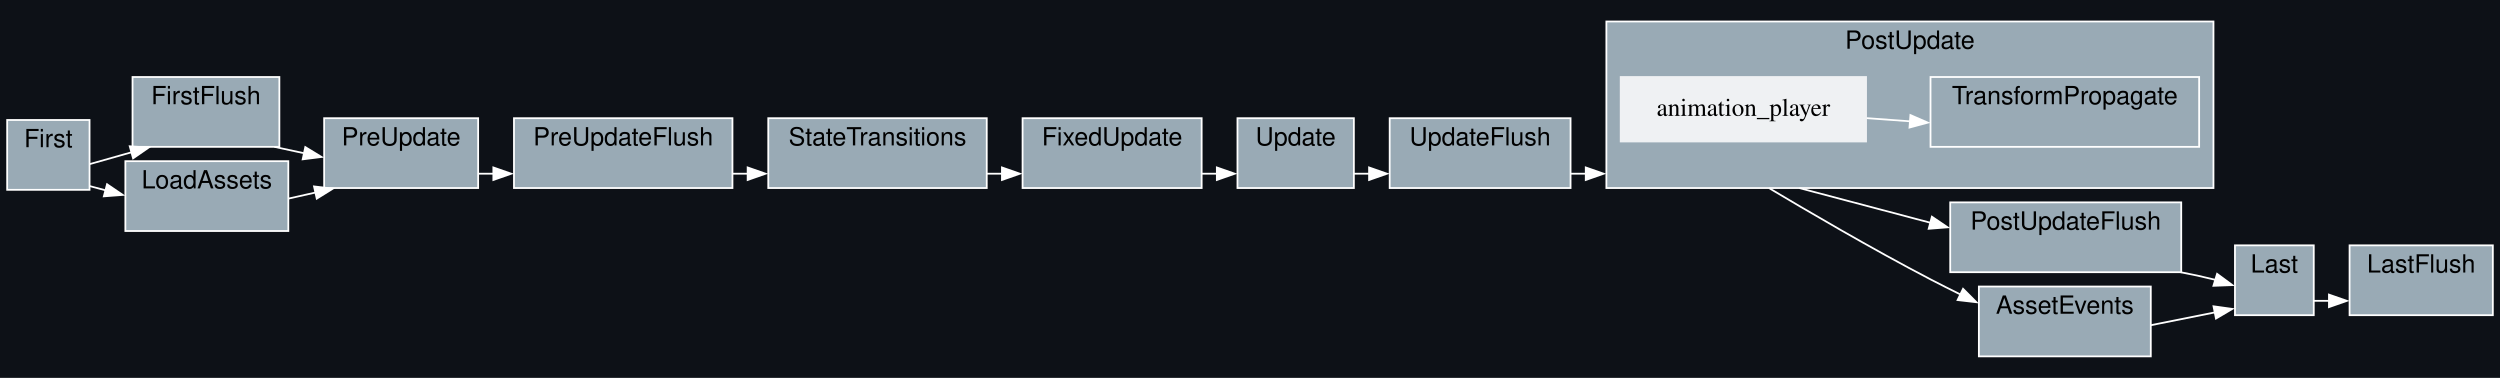
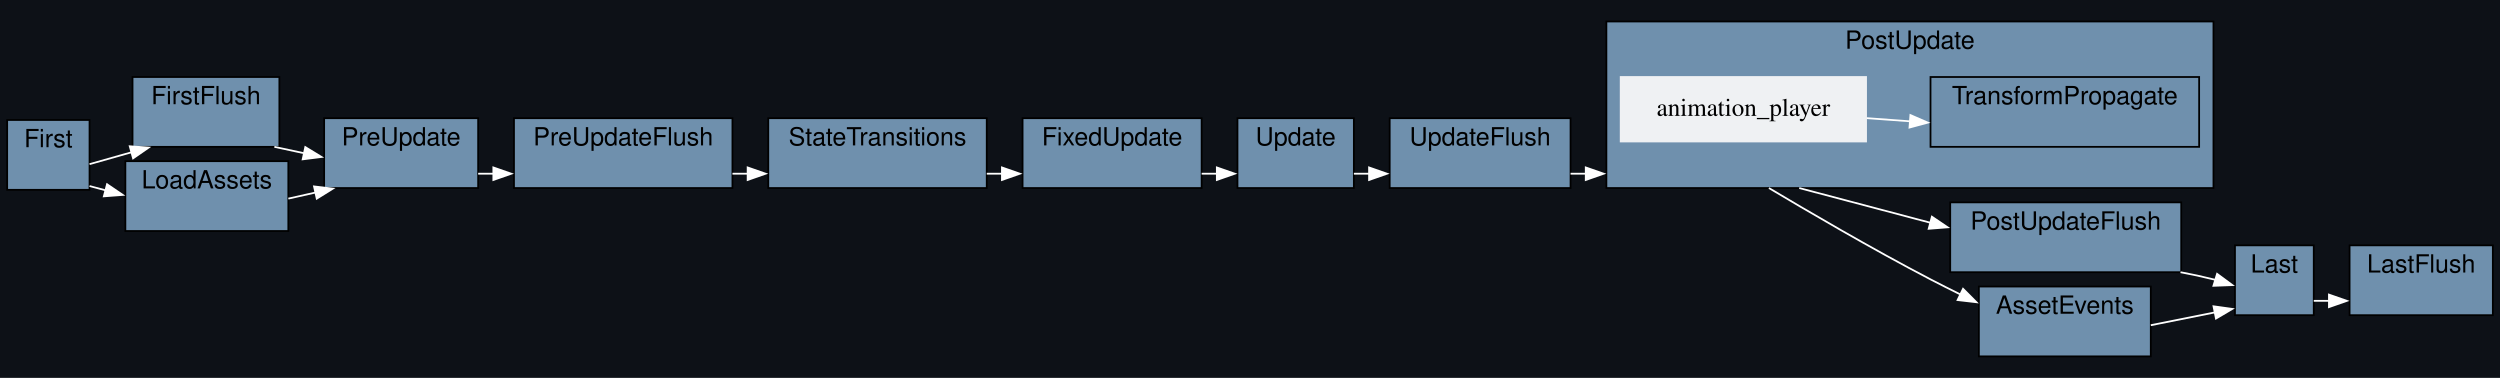
<svg xmlns="http://www.w3.org/2000/svg" width="1396pt" height="211pt" viewBox="0.00 0.00 1396.00 211.00">
  <g id="graph0" class="graph" transform="scale(1 1) rotate(0) translate(4 207)">
    <polygon fill="#0d1117" stroke="none" points="-4,4 -4,-207 1392,-207 1392,4 -4,4" />
    <g id="clust1" class="cluster">
-       <polygon fill="#99aab5" stroke="white" points="70,-125 70,-164 152,-164 152,-125 70,-125" />
+       <polygon fill="#6f90ad" stroke="black" points="70,-125 70,-164 152,-164 152,-125 70,-125" />
      <text text-anchor="middle" x="111" y="-148.8" font-family="Helvetica,sans-Serif" font-size="14.00">FirstFlush</text>
    </g>
    <g id="clust2" class="cluster">
-       <polygon fill="#99aab5" stroke="white" points="283,-102 283,-141 405,-141 405,-102 283,-102" />
+       <polygon fill="#6f90ad" stroke="black" points="283,-102 283,-141 405,-141 405,-102 283,-102" />
      <text text-anchor="middle" x="344" y="-125.8" font-family="Helvetica,sans-Serif" font-size="14.00">PreUpdateFlush</text>
    </g>
    <g id="clust3" class="cluster">
-       <polygon fill="#99aab5" stroke="white" points="772,-102 772,-141 873,-141 873,-102 772,-102" />
+       <polygon fill="#6f90ad" stroke="black" points="772,-102 772,-141 873,-141 873,-102 772,-102" />
      <text text-anchor="middle" x="822.5" y="-125.8" font-family="Helvetica,sans-Serif" font-size="14.00">UpdateFlush</text>
    </g>
    <g id="clust4" class="cluster">
-       <polygon fill="#99aab5" stroke="white" points="1085,-55 1085,-94 1214,-94 1214,-55 1085,-55" />
+       <polygon fill="#6f90ad" stroke="black" points="1085,-55 1085,-94 1214,-94 1214,-55 1085,-55" />
      <text text-anchor="middle" x="1149.5" y="-78.8" font-family="Helvetica,sans-Serif" font-size="14.00">PostUpdateFlush</text>
    </g>
    <g id="clust5" class="cluster">
-       <polygon fill="#99aab5" stroke="white" points="1308,-31 1308,-70 1388,-70 1388,-31 1308,-31" />
+       <polygon fill="#6f90ad" stroke="black" points="1308,-31 1308,-70 1388,-70 1388,-31 1308,-31" />
      <text text-anchor="middle" x="1348" y="-54.8" font-family="Helvetica,sans-Serif" font-size="14.00">LastFlush</text>
    </g>
    <g id="clust6" class="cluster">
-       <polygon fill="#99aab5" stroke="white" points="0,-101 0,-140 46,-140 46,-101 0,-101" />
+       <polygon fill="#6f90ad" stroke="black" points="0,-101 0,-140 46,-140 46,-101 0,-101" />
      <text text-anchor="middle" x="23" y="-124.8" font-family="Helvetica,sans-Serif" font-size="14.00">First</text>
    </g>
    <g id="clust7" class="cluster">
-       <polygon fill="#99aab5" stroke="white" points="177,-102 177,-141 263,-141 263,-102 177,-102" />
+       <polygon fill="#6f90ad" stroke="black" points="177,-102 177,-141 263,-141 263,-102 177,-102" />
      <text text-anchor="middle" x="220" y="-125.8" font-family="Helvetica,sans-Serif" font-size="14.00">PreUpdate</text>
    </g>
    <g id="clust8" class="cluster">
-       <polygon fill="#99aab5" stroke="white" points="425,-102 425,-141 547,-141 547,-102 425,-102" />
+       <polygon fill="#6f90ad" stroke="black" points="425,-102 425,-141 547,-141 547,-102 425,-102" />
      <text text-anchor="middle" x="486" y="-125.8" font-family="Helvetica,sans-Serif" font-size="14.00">StateTransitions</text>
    </g>
    <g id="clust9" class="cluster">
-       <polygon fill="#99aab5" stroke="white" points="567,-102 567,-141 667,-141 667,-102 567,-102" />
+       <polygon fill="#6f90ad" stroke="black" points="567,-102 567,-141 667,-141 667,-102 567,-102" />
      <text text-anchor="middle" x="617" y="-125.8" font-family="Helvetica,sans-Serif" font-size="14.00">FixedUpdate</text>
    </g>
    <g id="clust10" class="cluster">
-       <polygon fill="#99aab5" stroke="white" points="687,-102 687,-141 752,-141 752,-102 687,-102" />
+       <polygon fill="#6f90ad" stroke="black" points="687,-102 687,-141 752,-141 752,-102 687,-102" />
      <text text-anchor="middle" x="719.5" y="-125.8" font-family="Helvetica,sans-Serif" font-size="14.00">Update</text>
    </g>
    <g id="clust11" class="cluster">
-       <polygon fill="#99aab5" stroke="white" points="893,-102 893,-195 1232,-195 1232,-102 893,-102" />
+       <polygon fill="#6f90ad" stroke="black" points="893,-102 893,-195 1232,-195 1232,-102 893,-102" />
      <text text-anchor="middle" x="1062.5" y="-179.8" font-family="Helvetica,sans-Serif" font-size="14.00">PostUpdate</text>
    </g>
    <g id="clust12" class="cluster">
-       <polygon fill="#99aab5" stroke="white" points="1074,-125 1074,-164 1224,-164 1224,-125 1074,-125" />
+       <polygon fill="#6f90ad" stroke="black" points="1074,-125 1074,-164 1224,-164 1224,-125 1074,-125" />
      <text text-anchor="middle" x="1149" y="-148.8" font-family="Helvetica,sans-Serif" font-size="14.00">TransformPropagate</text>
    </g>
    <g id="clust13" class="cluster">
-       <polygon fill="#99aab5" stroke="white" points="1244,-31 1244,-70 1288,-70 1288,-31 1244,-31" />
+       <polygon fill="#6f90ad" stroke="black" points="1244,-31 1244,-70 1288,-70 1288,-31 1244,-31" />
      <text text-anchor="middle" x="1266" y="-54.8" font-family="Helvetica,sans-Serif" font-size="14.00">Last</text>
    </g>
    <g id="clust14" class="cluster">
-       <polygon fill="#99aab5" stroke="white" points="66,-78 66,-117 157,-117 157,-78 66,-78" />
+       <polygon fill="#6f90ad" stroke="black" points="66,-78 66,-117 157,-117 157,-78 66,-78" />
      <text text-anchor="middle" x="111.5" y="-101.8" font-family="Helvetica,sans-Serif" font-size="14.00">LoadAssets</text>
    </g>
    <g id="clust15" class="cluster">
-       <polygon fill="#99aab5" stroke="white" points="1101,-8 1101,-47 1197,-47 1197,-8 1101,-8" />
+       <polygon fill="#6f90ad" stroke="black" points="1101,-8 1101,-47 1197,-47 1197,-8 1101,-8" />
      <text text-anchor="middle" x="1149" y="-31.8" font-family="Helvetica,sans-Serif" font-size="14.00">AssetEvents</text>
    </g>
    <g id="edge2" class="edge">
      <path fill="none" stroke="white" d="M149.21,-125C154.62,-123.84 160.27,-122.62 165.92,-121.41" />
      <polygon fill="white" stroke="white" points="166.48,-124.87 175.53,-119.35 165.01,-118.02 166.48,-124.87" />
    </g>
    <g id="edge4" class="edge">
      <path fill="none" stroke="white" d="M405,-110C407.88,-110 410.78,-110 413.68,-110" />
      <polygon fill="white" stroke="white" points="413.49,-113.5 423.49,-110 413.49,-106.5 413.49,-113.5" />
    </g>
    <g id="edge8" class="edge">
      <path fill="none" stroke="white" d="M873,-110C875.89,-110 878.84,-110 881.82,-110" />
      <polygon fill="white" stroke="white" points="881.49,-113.5 891.49,-110 881.49,-106.5 881.49,-113.5" />
    </g>
    <g id="edge10" class="edge">
      <path fill="none" stroke="white" d="M1213.6,-55C1219.85,-53.83 1226.07,-52.5 1232,-51 1232.37,-50.91 1232.74,-50.81 1233.11,-50.71" />
      <polygon fill="white" stroke="white" points="1234.03,-54.09 1242.55,-47.8 1231.97,-47.4 1234.03,-54.09" />
    </g>
    <g id="edge1" class="edge">
      <path fill="none" stroke="white" d="M46,-115.34C52.44,-117.18 59.5,-119.18 66,-121 67.17,-121.33 68.36,-121.66 69.55,-121.99" />
      <polygon fill="white" stroke="white" points="68.45,-125.32 79.02,-124.6 70.31,-118.57 68.45,-125.32" />
    </g>
    <g id="edge13" class="edge">
      <path fill="none" stroke="white" d="M46,-103.12C48.89,-102.34 51.94,-101.53 55.09,-100.68" />
      <polygon fill="white" stroke="white" points="55.78,-104.12 64.54,-98.16 53.98,-97.36 55.78,-104.12" />
    </g>
    <g id="edge3" class="edge">
      <path fill="none" stroke="white" d="M263,-110C265.78,-110 268.62,-110 271.49,-110" />
      <polygon fill="white" stroke="white" points="271.49,-113.5 281.49,-110 271.49,-106.5 271.49,-113.5" />
    </g>
    <g id="edge5" class="edge">
      <path fill="none" stroke="white" d="M547,-110C549.86,-110 552.74,-110 555.6,-110" />
      <polygon fill="white" stroke="white" points="555.49,-113.5 565.49,-110 555.49,-106.5 555.49,-113.5" />
    </g>
    <g id="edge6" class="edge">
      <path fill="none" stroke="white" d="M667,-110C669.85,-110 672.71,-110 675.54,-110" />
      <polygon fill="white" stroke="white" points="675.49,-113.5 685.49,-110 675.49,-106.5 675.49,-113.5" />
    </g>
    <g id="edge7" class="edge">
      <path fill="none" stroke="white" d="M752,-110C754.81,-110 757.71,-110 760.65,-110" />
      <polygon fill="white" stroke="white" points="760.49,-113.5 770.49,-110 760.49,-106.5 760.49,-113.5" />
    </g>
    <g id="edge9" class="edge">
      <path fill="none" stroke="white" d="M1000.7,-102C1020.87,-96.66 1048.33,-89.39 1074.07,-82.58" />
      <polygon fill="white" stroke="white" points="1074.77,-86.01 1083.54,-80.07 1072.98,-79.24 1074.77,-86.01" />
    </g>
    <g id="edge14" class="edge">
      <path fill="none" stroke="white" d="M983.77,-102C1003.28,-90.34 1041,-68.18 1074,-51 1079.41,-48.19 1085.08,-45.33 1090.77,-42.53" />
      <polygon fill="white" stroke="white" points="1092.17,-45.74 1099.64,-38.23 1089.11,-39.45 1092.17,-45.74" />
    </g>
    <g id="node13" class="node">
      <polygon fill="#eff1f3" stroke="#eff1f3" points="1038,-164 901,-164 901,-128 1038,-128 1038,-164" />
      <text text-anchor="middle" x="969.5" y="-142.3" font-family="Times,serif" font-size="14.00">animation_player</text>
    </g>
    <g id="edge16" class="edge">
      <path fill="none" stroke="white" d="M1038.36,-141.03C1046.29,-140.45 1054.45,-139.85 1062.57,-139.26" />
      <polygon fill="white" stroke="white" points="1062.78,-142.75 1072.49,-138.53 1062.26,-135.77 1062.78,-142.75" />
    </g>
    <g id="edge11" class="edge">
      <path fill="none" stroke="white" d="M1288,-39C1290.72,-39 1293.6,-39 1296.56,-39" />
      <polygon fill="white" stroke="white" points="1296.49,-42.5 1306.49,-39 1296.49,-35.5 1296.49,-42.5" />
    </g>
    <g id="edge12" class="edge">
      <path fill="none" stroke="white" d="M157,-96.09C162.09,-97.24 167.29,-98.4 172.4,-99.55" />
      <polygon fill="white" stroke="white" points="171.35,-102.9 181.87,-101.67 172.88,-96.07 171.35,-102.9" />
    </g>
    <g id="edge15" class="edge">
      <path fill="none" stroke="white" d="M1197,-25.4C1209.08,-27.82 1221.81,-30.36 1232.94,-32.59" />
      <polygon fill="white" stroke="white" points="1232.02,-35.97 1242.52,-34.5 1233.4,-29.11 1232.02,-35.97" />
    </g>
  </g>
</svg>
